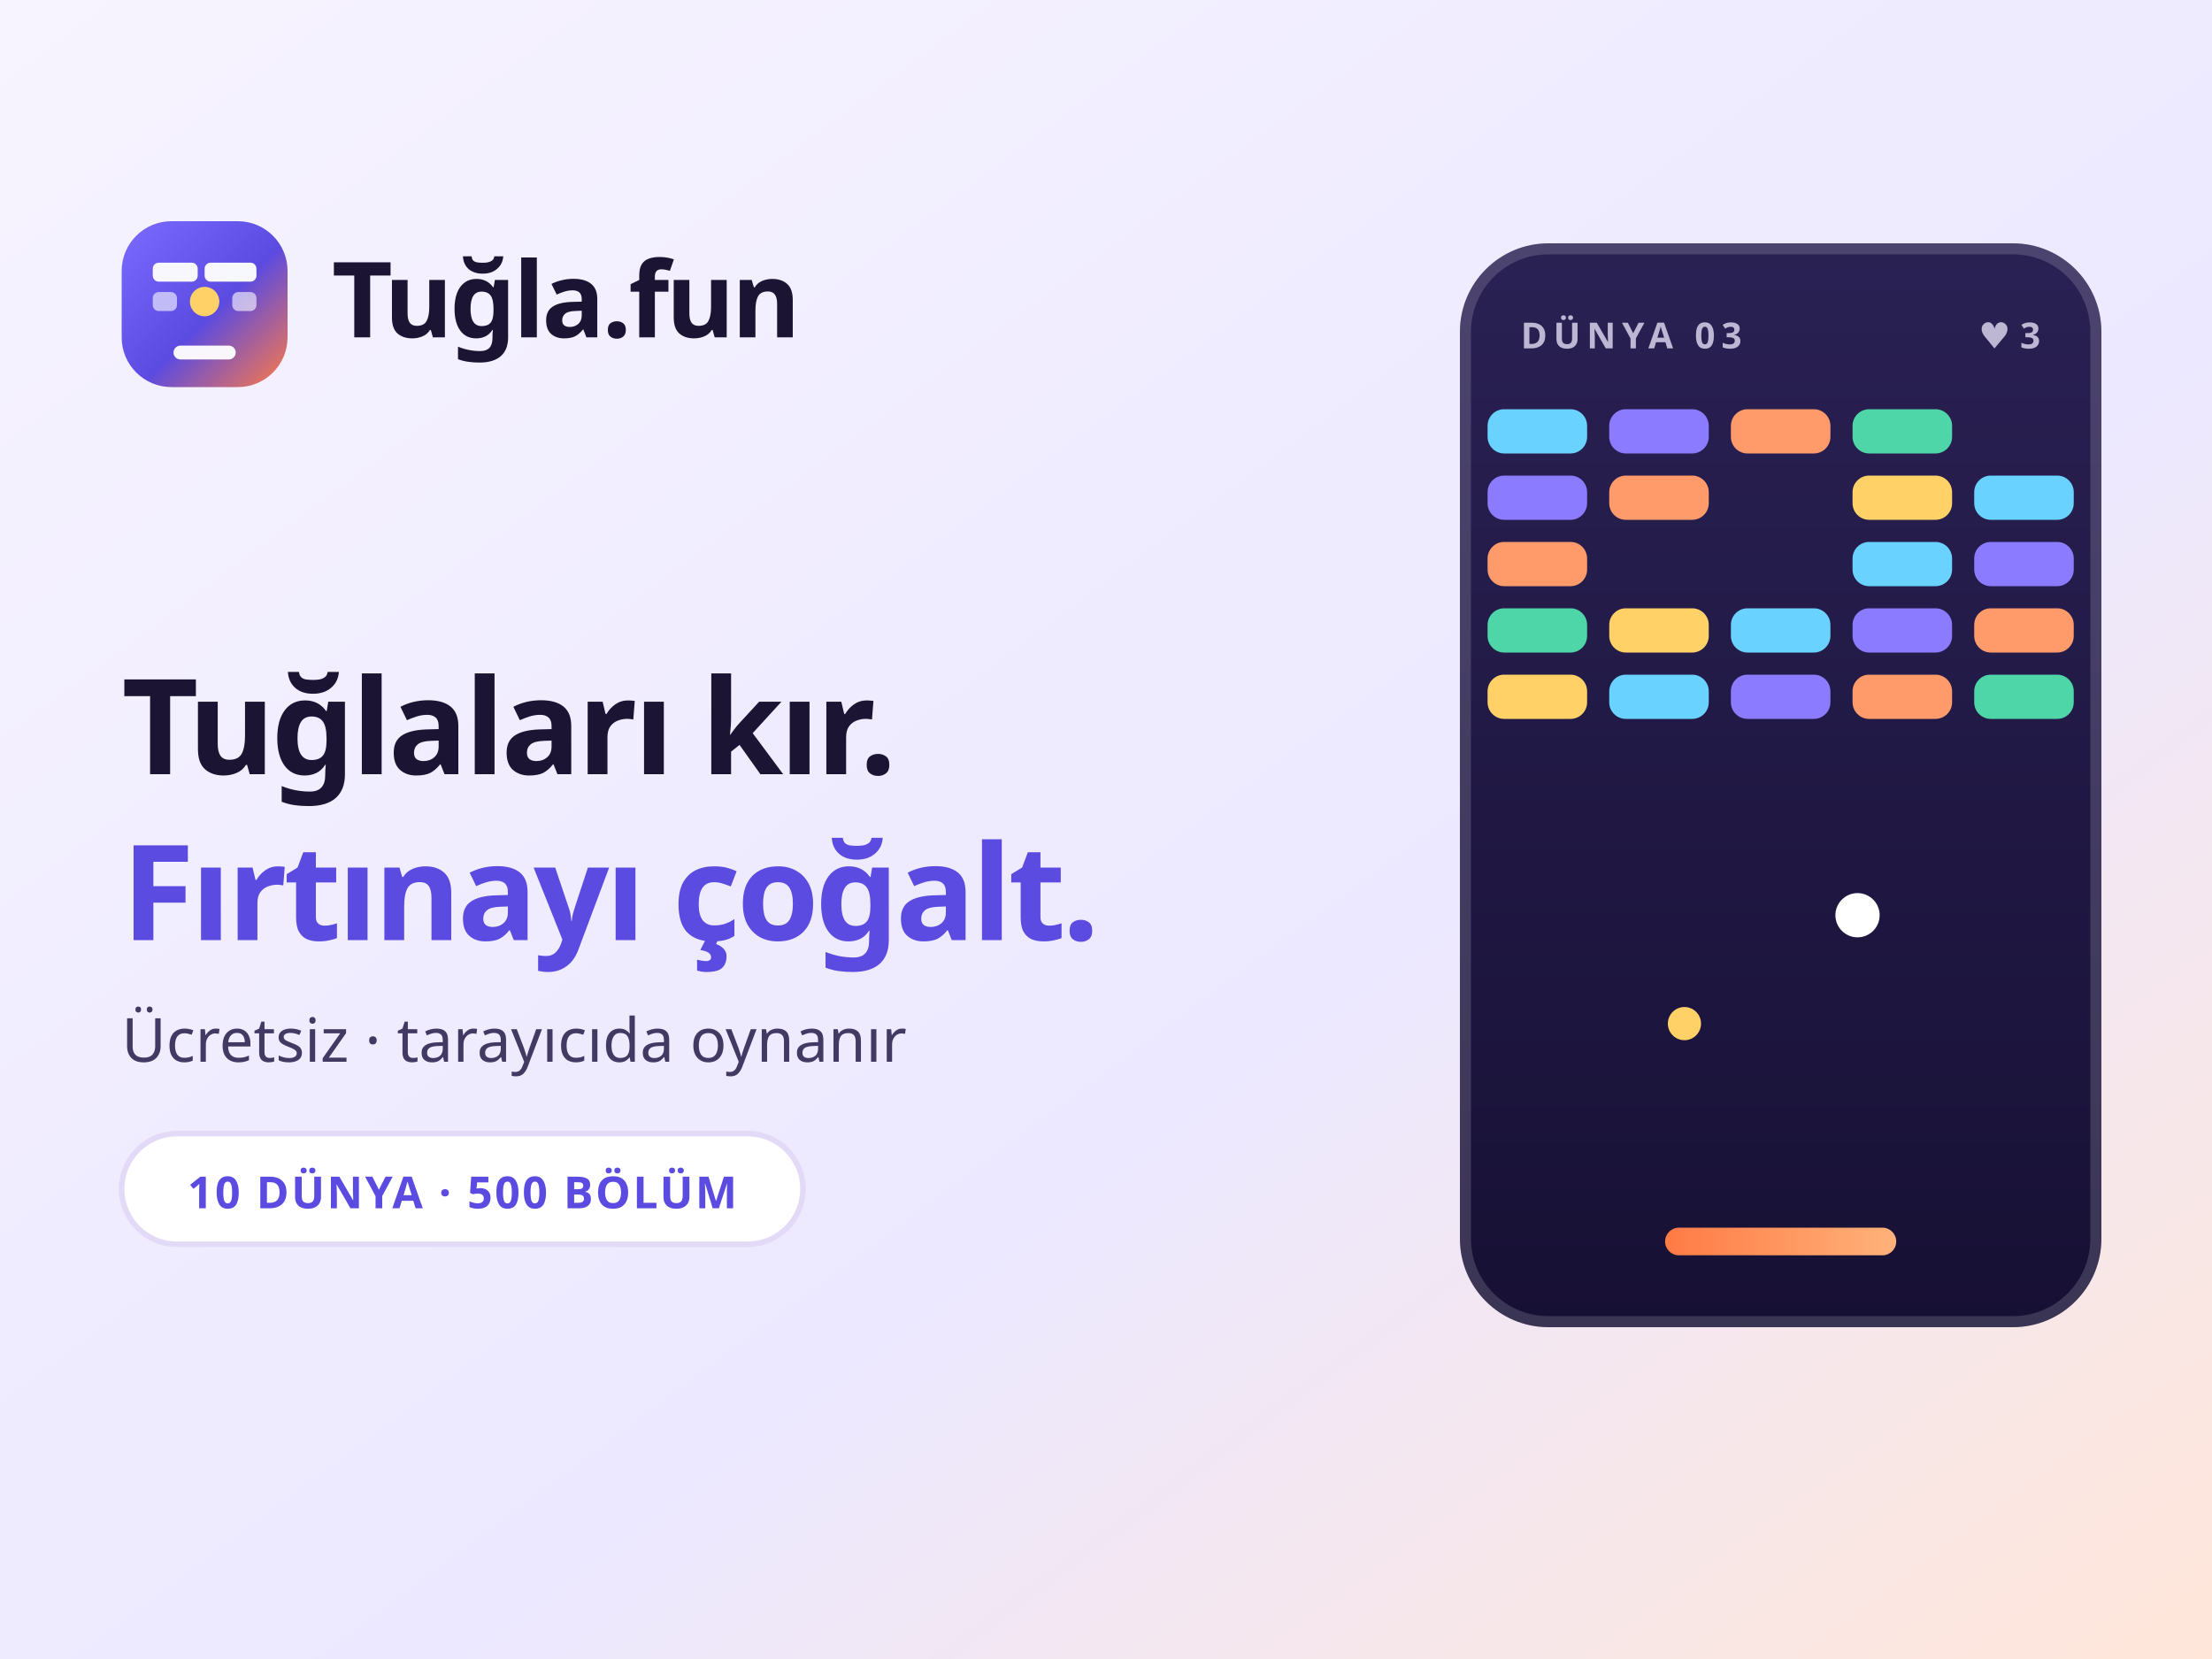
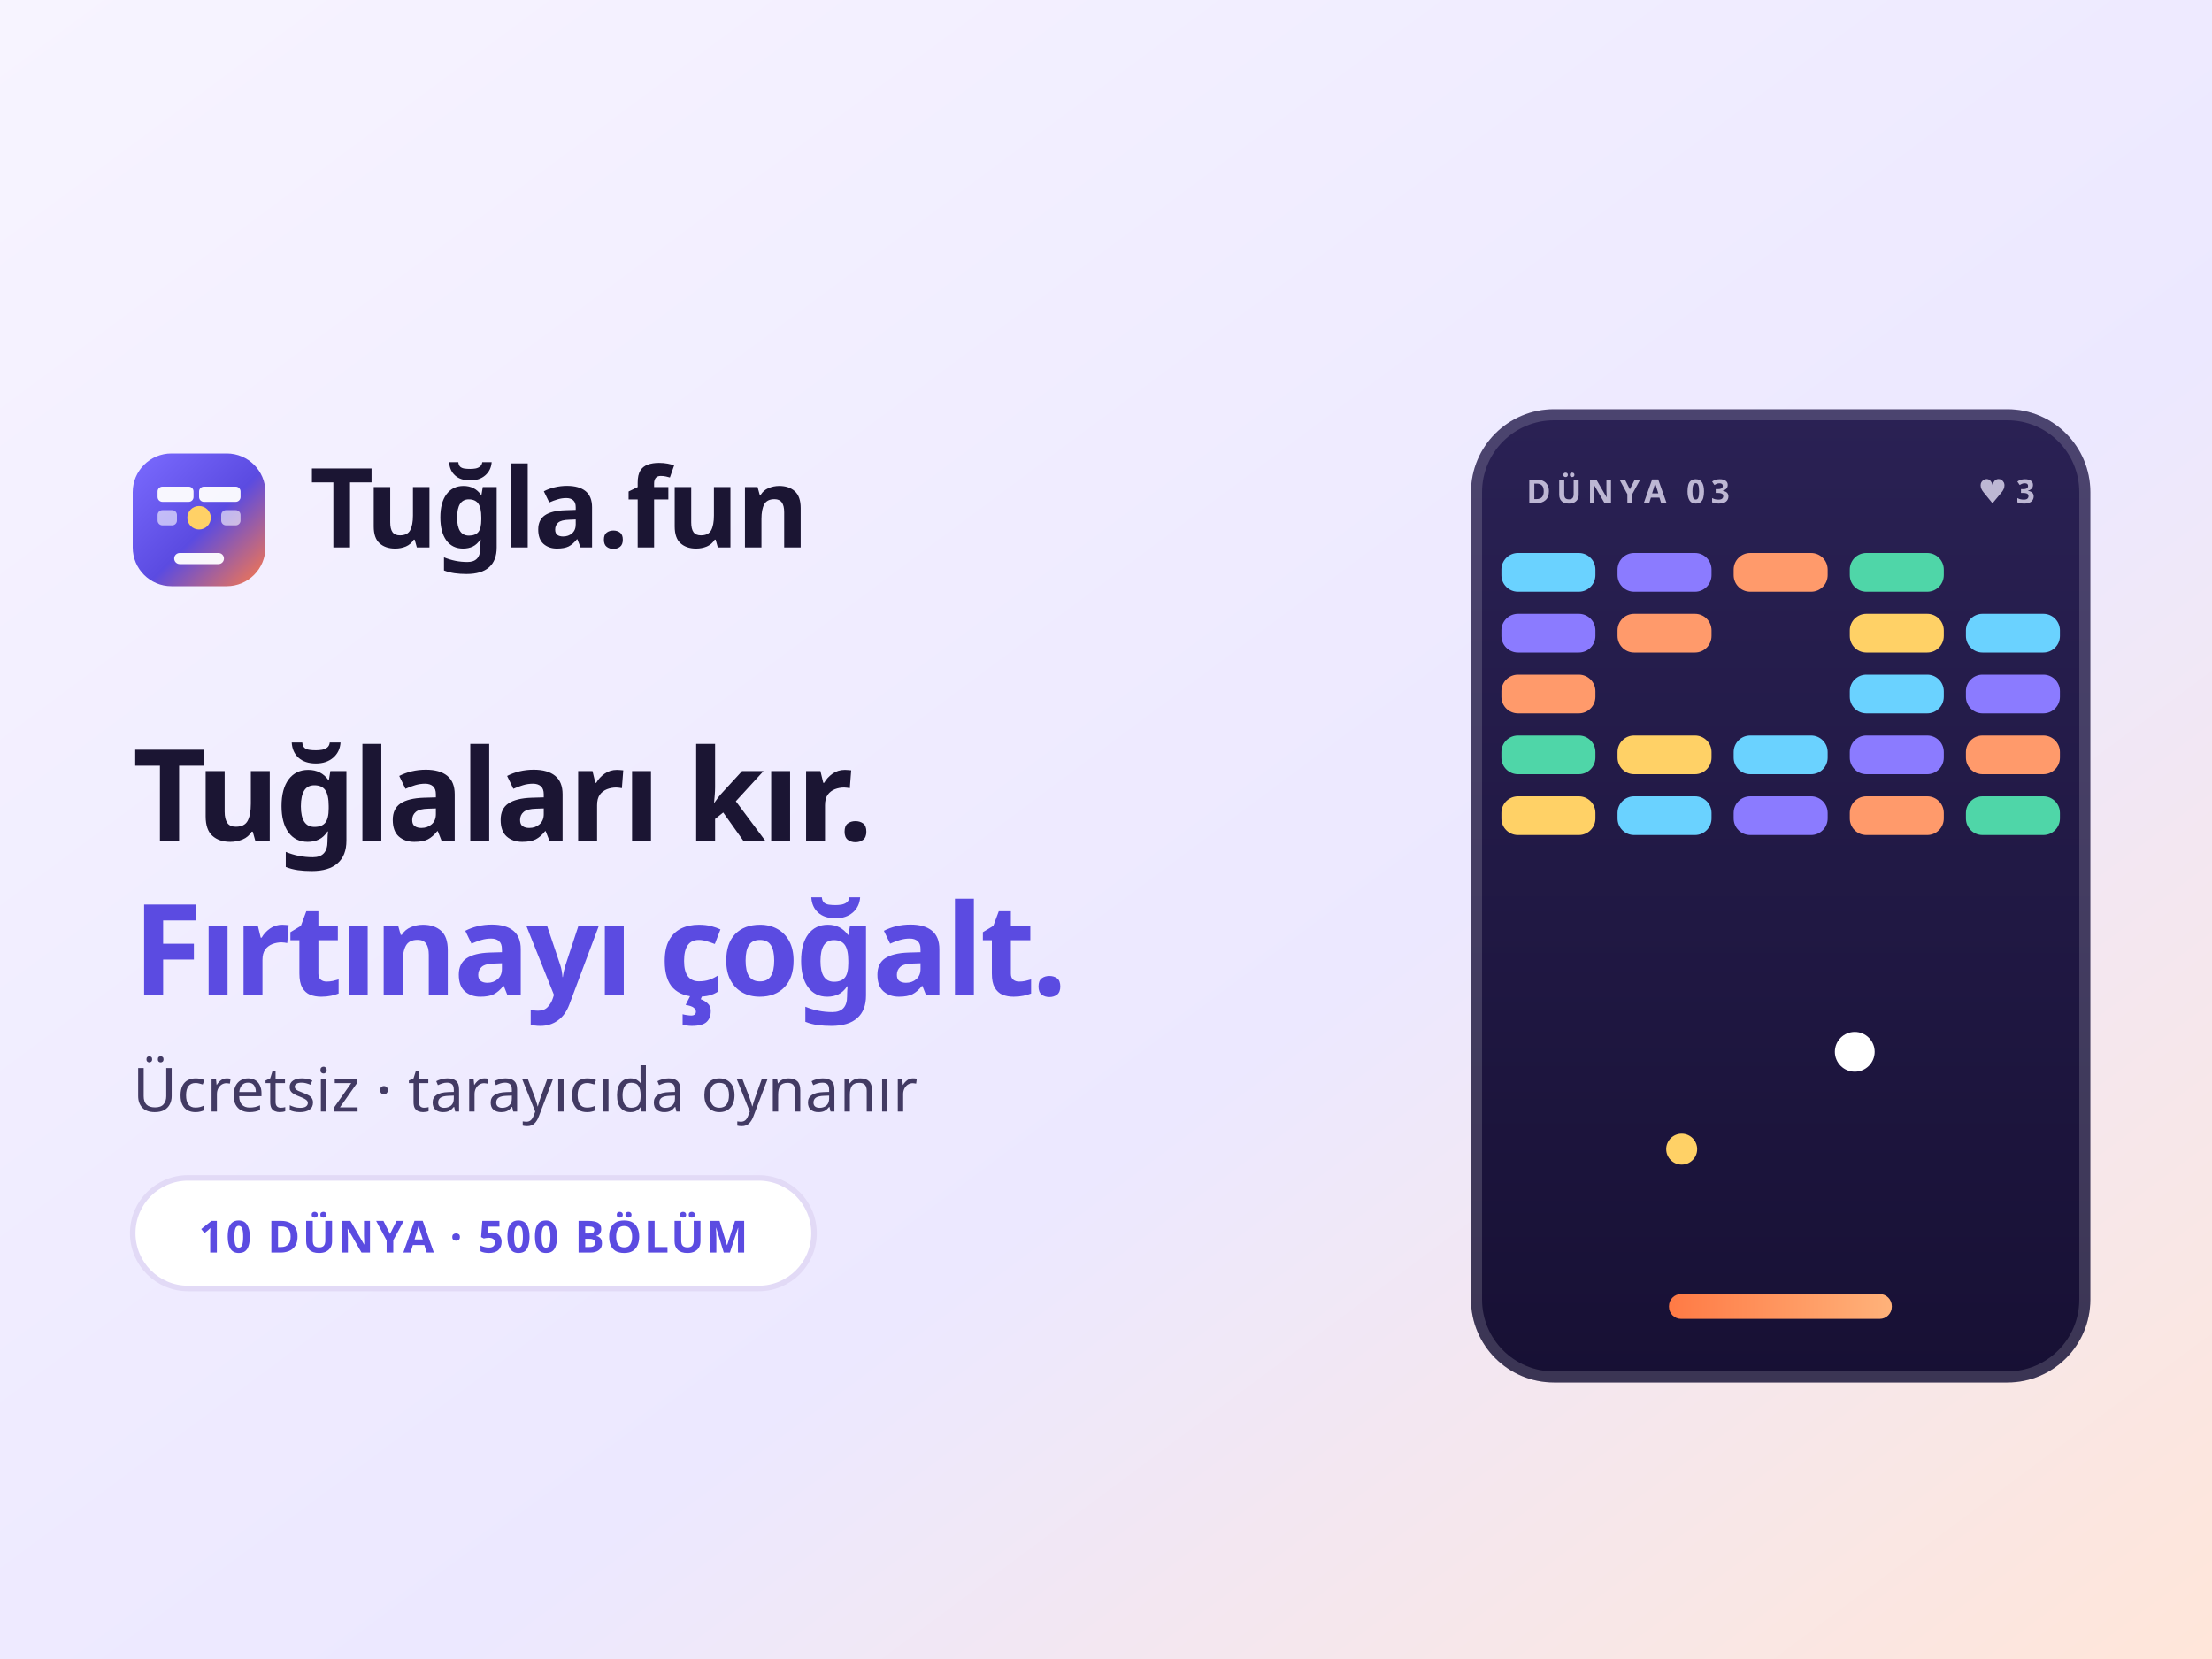
<svg xmlns="http://www.w3.org/2000/svg" viewBox="0 0 400 300" width="400" height="300" role="img" aria-label="Tuğla.fun — modern tuğla kırma oyunu">
  <defs>
    <linearGradient id="paper" x1="0" y1="0" x2="1" y2="1">
      <stop offset="0" stop-color="#f7f4ff" />
      <stop offset="0.6" stop-color="#ece8ff" />
      <stop offset="1" stop-color="#ffe6d9" />
    </linearGradient>
    <linearGradient id="mark" x1="0" y1="0" x2="1" y2="1">
      <stop offset="0" stop-color="#7b6bff" />
      <stop offset="0.55" stop-color="#5b4be1" />
      <stop offset="1" stop-color="#ff7a45" />
    </linearGradient>
    <linearGradient id="stage" x1="0" y1="0" x2="0" y2="1">
      <stop offset="0" stop-color="#2a2154" />
      <stop offset="1" stop-color="#171034" />
    </linearGradient>
    <linearGradient id="paddle" x1="0" y1="0" x2="1" y2="0">
      <stop offset="0" stop-color="#ff7a45" />
      <stop offset="1" stop-color="#ffb27a" />
    </linearGradient>
  </defs>
  <rect width="400" height="300" fill="url(#paper)" />
-   <g transform="translate(22 40)">
-     <rect width="30" height="30" rx="9" fill="url(#mark)" />
-     <g fill="#ffffff" transform="scale(0.3125)">
-       <rect x="18" y="24" width="26" height="11" rx="3.5" opacity="0.95" />
-       <rect x="48" y="24" width="30" height="11" rx="3.5" opacity="0.95" />
-       <rect x="18" y="41" width="14" height="11" rx="3.5" opacity="0.6" />
-       <rect x="64" y="41" width="14" height="11" rx="3.5" opacity="0.6" />
-       <rect x="30" y="72" width="36" height="8" rx="4" opacity="0.95" />
-       <circle cx="48" cy="46.5" r="8.5" fill="#ffd166" />
+   <g font-family="ui-sans-serif, system-ui, sans-serif">
+     <g transform="translate(24 82)">
+       <rect width="24" height="24" rx="7" fill="url(#mark)" />
+       <g fill="#ffffff" transform="scale(0.25)">
+         <rect x="18" y="24" width="26" height="11" rx="3.5" opacity="0.95" />
+         <rect x="48" y="24" width="30" height="11" rx="3.5" opacity="0.95" />
+         <rect x="18" y="41" width="14" height="11" rx="3.5" opacity="0.6" />
+         <rect x="64" y="41" width="14" height="11" rx="3.5" opacity="0.6" />
+         <rect x="30" y="72" width="36" height="8" rx="4" opacity="0.95" />
+         <circle cx="48" cy="46.5" r="8.5" fill="#ffd166" />
+       </g>
+       <text x="32" y="17" font-size="20" font-weight="800" letter-spacing="-0.5" fill="#1b1533">Tuğla.fun</text>
    </g>
-     <text x="38" y="21" font-family="ui-sans-serif, system-ui, sans-serif" font-size="19" font-weight="800" letter-spacing="-0.6" fill="#1b1533">Tuğla.fun</text>
-   </g>
-   <g font-family="ui-sans-serif, system-ui, sans-serif">
-     <text x="22" y="140" font-size="24" font-weight="800" letter-spacing="-0.7" fill="#1b1533">Tuğlaları kır.</text>
-     <text x="22" y="170" font-size="24" font-weight="800" letter-spacing="-0.7" fill="#5b4be1">Fırtınayı çoğalt.</text>
-     <text x="22" y="192" font-size="11" fill="#423a63">Ücretsiz · tarayıcıda oynanır</text>
-     <g transform="translate(22 205)">
+     <text x="24" y="152" font-size="23" font-weight="800" letter-spacing="-0.7" fill="#1b1533">Tuğlaları kır.</text>
+     <text x="24" y="180" font-size="23" font-weight="800" letter-spacing="-0.7" fill="#5b4be1">Fırtınayı çoğalt.</text>
+     <text x="24" y="201" font-size="11" fill="#423a63">Ücretsiz · tarayıcıda oynanır</text>
+     <g transform="translate(24 213)">
      <rect width="123.2" height="20" rx="10" fill="#ffffff" stroke="#e2daf6" />
      <text x="61.6" y="13.5" text-anchor="middle" font-size="8" font-weight="700" letter-spacing="0.4" fill="#5b4be1">10 DÜNYA · 500 BÖLÜM</text>
    </g>
  </g>
  <g>
-     <rect x="264" y="44" width="116" height="196" rx="16" fill="url(#stage)" />
-     <rect x="265" y="45" width="114" height="194" rx="15" fill="none" stroke="#ffffff" stroke-opacity="0.16" stroke-width="2" />
-     <text x="275" y="63" font-family="ui-sans-serif, system-ui, sans-serif" font-size="6.5" font-weight="700" letter-spacing="1.1" fill="#efe9ff" opacity="0.75">DÜNYA 03</text>
-     <text x="369" y="63" text-anchor="end" font-family="ui-sans-serif, system-ui, sans-serif" font-size="6.5" font-weight="700" fill="#efe9ff" opacity="0.75">♥ 3</text>
-     <rect x="269.0" y="74.0" width="18" height="8" rx="3" fill="#6ad2ff" />
-     <rect x="291.0" y="74.0" width="18" height="8" rx="3" fill="#8b7bff" />
-     <rect x="313.0" y="74.0" width="18" height="8" rx="3" fill="#ff9a6b" />
-     <rect x="335.0" y="74.0" width="18" height="8" rx="3" fill="#4fd6a8" />
-     <rect x="269.0" y="86.0" width="18" height="8" rx="3" fill="#8b7bff" />
-     <rect x="291.0" y="86.0" width="18" height="8" rx="3" fill="#ff9a6b" />
-     <rect x="335.0" y="86.0" width="18" height="8" rx="3" fill="#ffd166" />
-     <rect x="357.0" y="86.0" width="18" height="8" rx="3" fill="#6ad2ff" />
-     <rect x="269.0" y="98.0" width="18" height="8" rx="3" fill="#ff9a6b" />
-     <rect x="335.0" y="98.0" width="18" height="8" rx="3" fill="#6ad2ff" />
-     <rect x="357.0" y="98.0" width="18" height="8" rx="3" fill="#8b7bff" />
-     <rect x="269.0" y="110.0" width="18" height="8" rx="3" fill="#4fd6a8" />
-     <rect x="291.0" y="110.0" width="18" height="8" rx="3" fill="#ffd166" />
-     <rect x="313.0" y="110.0" width="18" height="8" rx="3" fill="#6ad2ff" />
-     <rect x="335.0" y="110.0" width="18" height="8" rx="3" fill="#8b7bff" />
-     <rect x="357.0" y="110.0" width="18" height="8" rx="3" fill="#ff9a6b" />
-     <rect x="269.0" y="122.0" width="18" height="8" rx="3" fill="#ffd166" />
-     <rect x="291.0" y="122.0" width="18" height="8" rx="3" fill="#6ad2ff" />
-     <rect x="313.0" y="122.0" width="18" height="8" rx="3" fill="#8b7bff" />
-     <rect x="335.0" y="122.0" width="18" height="8" rx="3" fill="#ff9a6b" />
-     <rect x="357.0" y="122.0" width="18" height="8" rx="3" fill="#4fd6a8" />
-     <circle cx="335.9" cy="165.5" r="4" fill="#ffffff" />
-     <circle cx="304.6" cy="185.1" r="3" fill="#ffd166" />
-     <rect x="301.1" y="222.0" width="41.8" height="5" rx="2.5" fill="url(#paddle)" />
+     <rect x="266" y="74" width="112" height="176" rx="15" fill="url(#stage)" />
+     <rect x="267" y="75" width="110" height="174" rx="14" fill="none" stroke="#ffffff" stroke-opacity="0.16" stroke-width="2" />
+     <text x="276" y="91" font-family="ui-sans-serif, system-ui, sans-serif" font-size="6" font-weight="700" letter-spacing="1" fill="#efe9ff" opacity="0.75">DÜNYA 03</text>
+     <text x="368" y="91" text-anchor="end" font-family="ui-sans-serif, system-ui, sans-serif" font-size="6" font-weight="700" fill="#efe9ff" opacity="0.75">♥ 3</text>
+     <rect x="271.5" y="100.0" width="17" height="7" rx="3" fill="#6ad2ff" />
+     <rect x="292.5" y="100.0" width="17" height="7" rx="3" fill="#8b7bff" />
+     <rect x="313.5" y="100.0" width="17" height="7" rx="3" fill="#ff9a6b" />
+     <rect x="334.5" y="100.0" width="17" height="7" rx="3" fill="#4fd6a8" />
+     <rect x="271.5" y="111.0" width="17" height="7" rx="3" fill="#8b7bff" />
+     <rect x="292.5" y="111.0" width="17" height="7" rx="3" fill="#ff9a6b" />
+     <rect x="334.5" y="111.0" width="17" height="7" rx="3" fill="#ffd166" />
+     <rect x="355.5" y="111.0" width="17" height="7" rx="3" fill="#6ad2ff" />
+     <rect x="271.5" y="122.0" width="17" height="7" rx="3" fill="#ff9a6b" />
+     <rect x="334.5" y="122.0" width="17" height="7" rx="3" fill="#6ad2ff" />
+     <rect x="355.5" y="122.0" width="17" height="7" rx="3" fill="#8b7bff" />
+     <rect x="271.5" y="133.0" width="17" height="7" rx="3" fill="#4fd6a8" />
+     <rect x="292.5" y="133.0" width="17" height="7" rx="3" fill="#ffd166" />
+     <rect x="313.5" y="133.0" width="17" height="7" rx="3" fill="#6ad2ff" />
+     <rect x="334.5" y="133.0" width="17" height="7" rx="3" fill="#8b7bff" />
+     <rect x="355.5" y="133.0" width="17" height="7" rx="3" fill="#ff9a6b" />
+     <rect x="271.5" y="144.0" width="17" height="7" rx="3" fill="#ffd166" />
+     <rect x="292.5" y="144.0" width="17" height="7" rx="3" fill="#6ad2ff" />
+     <rect x="313.5" y="144.0" width="17" height="7" rx="3" fill="#8b7bff" />
+     <rect x="334.5" y="144.0" width="17" height="7" rx="3" fill="#ff9a6b" />
+     <rect x="355.5" y="144.0" width="17" height="7" rx="3" fill="#4fd6a8" />
+     <circle cx="335.4" cy="190.2" r="3.6" fill="#ffffff" />
+     <circle cx="304.1" cy="207.8" r="2.8" fill="#ffd166" />
+     <rect x="301.8" y="234.0" width="40.3" height="4.5" rx="2.2" fill="url(#paddle)" />
  </g>
</svg>
